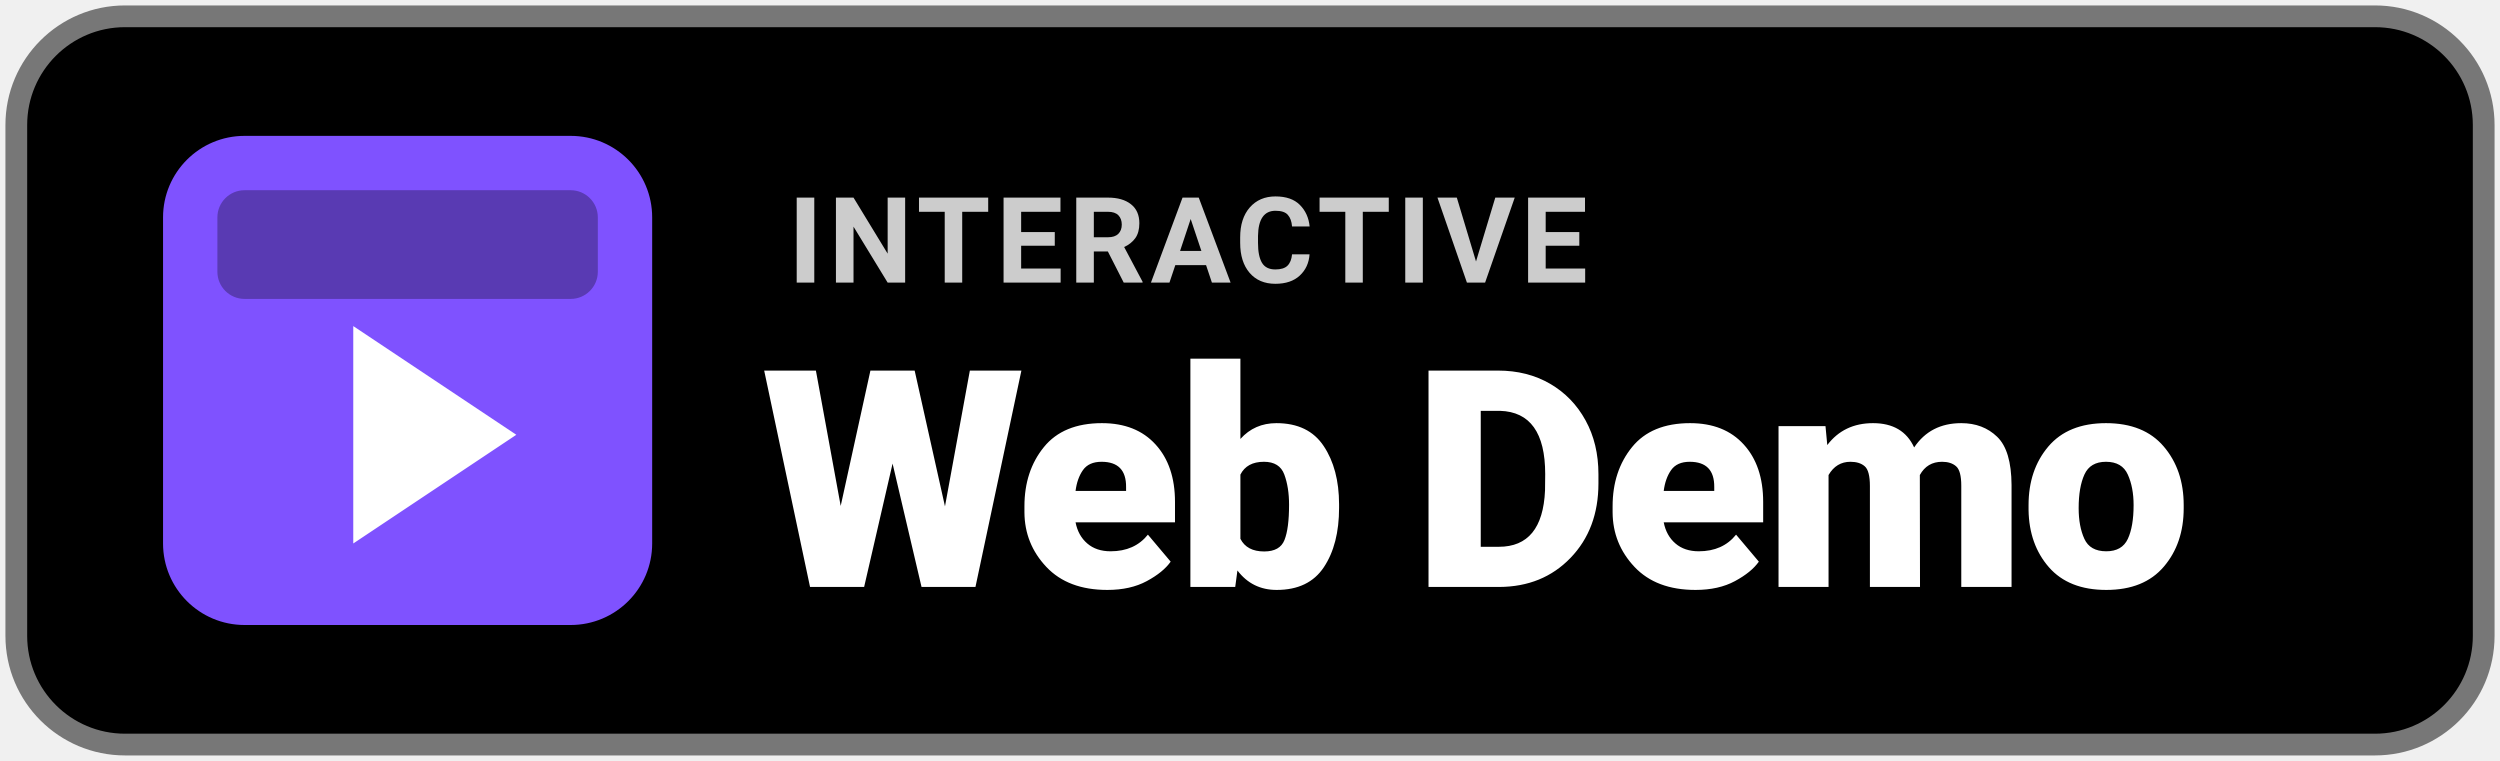
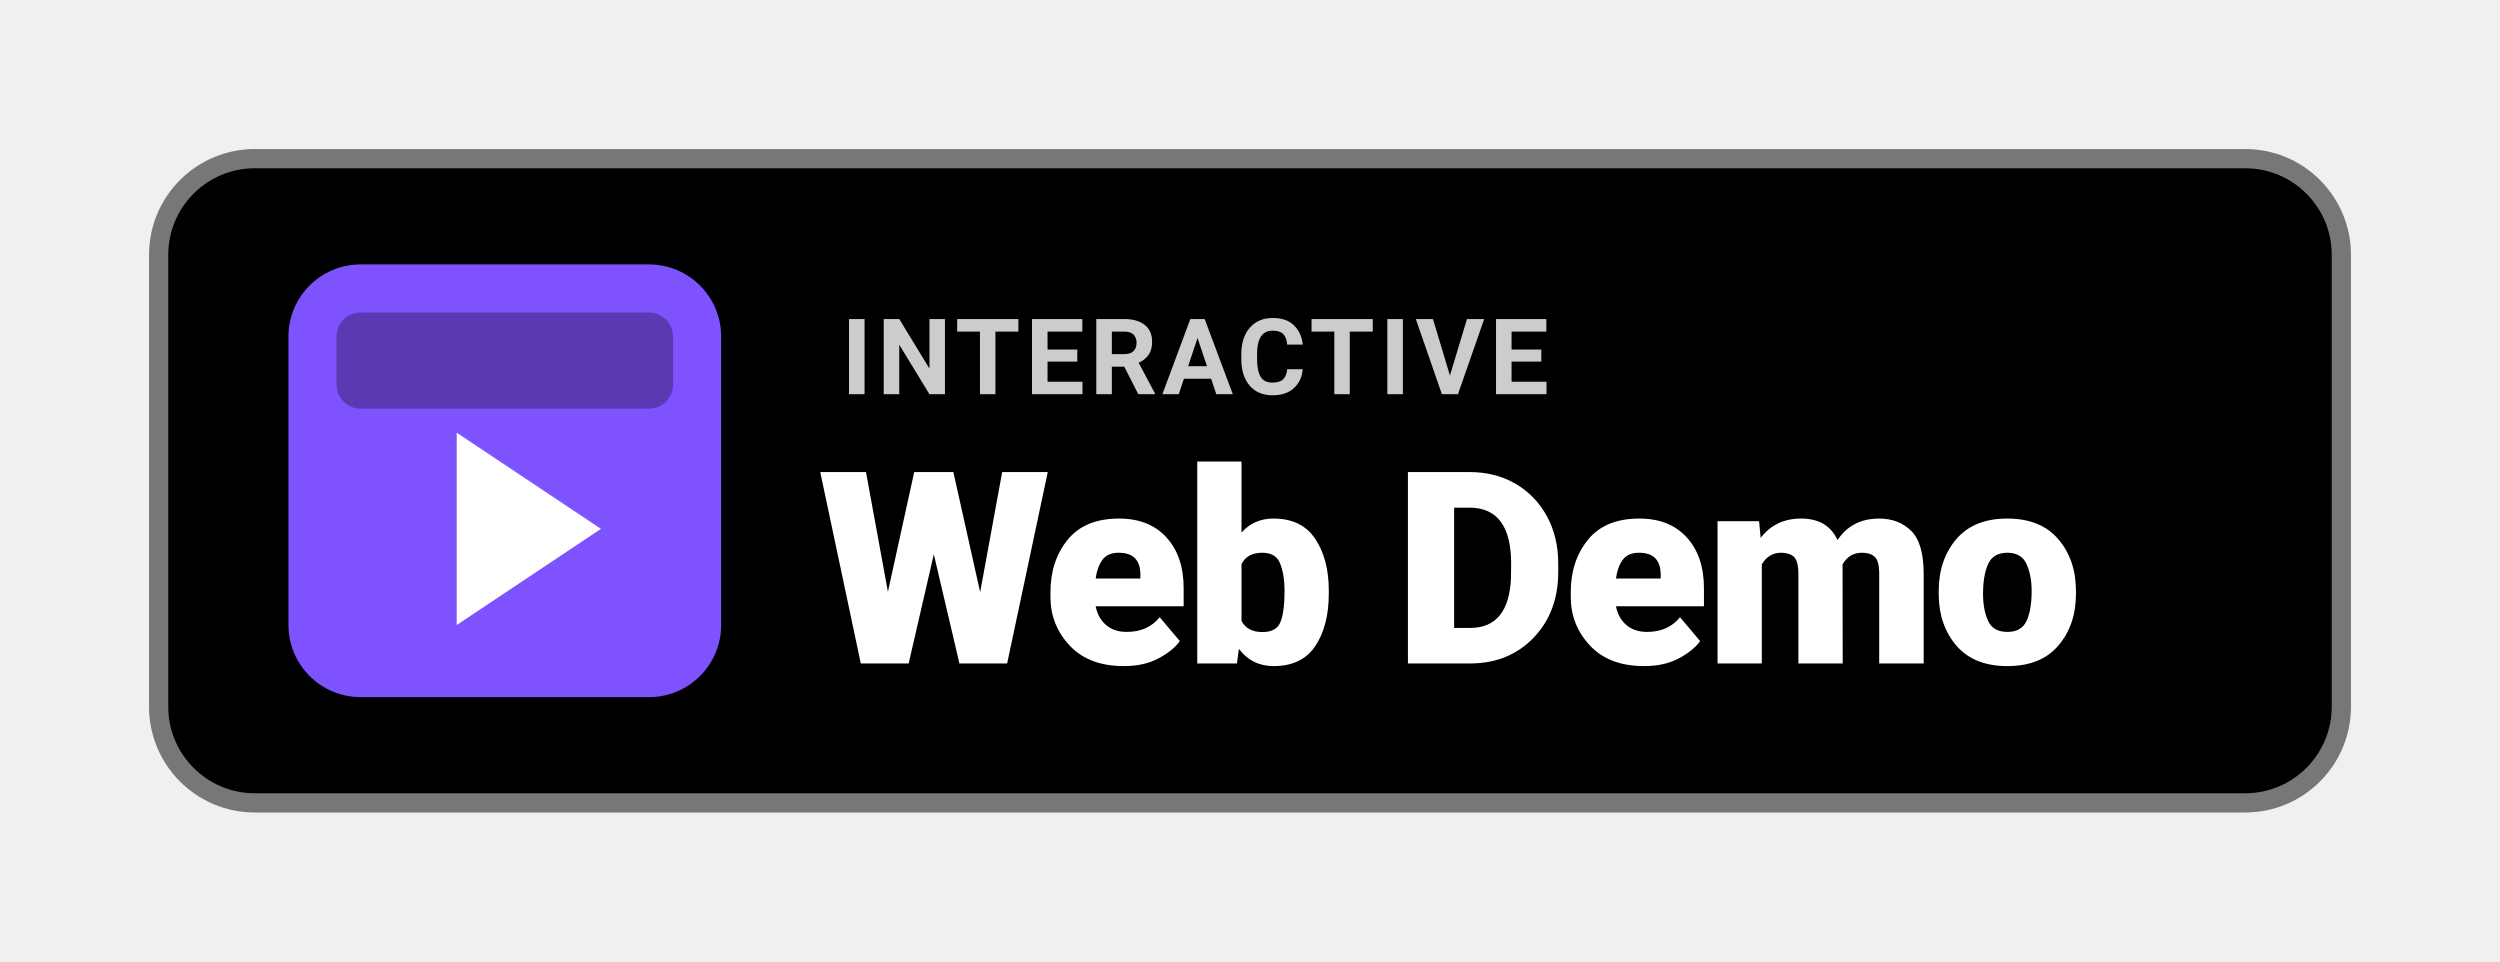
- <svg xmlns="http://www.w3.org/2000/svg" viewBox="0 0 460 140" width="460" height="140">
-   <rect x="3" y="3" width="454" height="134" rx="20" fill="#000000" stroke="#777777" stroke-width="4" />
-   <g transform="translate(30, 25)">
-     <rect x="0" y="0" width="90" height="90" rx="15" fill="#7F52FF" />
-     <rect x="10" y="10" width="70" height="20" rx="5" fill="#000000" opacity="0.3" />
-     <polygon points="35,35 35,75 65,55" fill="#FFFFFF" />
+ <svg xmlns="http://www.w3.org/2000/svg" viewBox="0 0 520 200" width="520" height="200">
+   <g transform="translate(33, 33)">
+     <rect x="0" y="0" width="454" height="134" rx="20" fill="#000000" stroke="#777777" stroke-width="4" />
+     <g transform="translate(27, 22)">
+       <rect x="0" y="0" width="90" height="90" rx="15" fill="#7F52FF" />
+       <rect x="10" y="10" width="70" height="20" rx="5" fill="#000000" opacity="0.3" />
+       <polygon points="35,35 35,75 65,55" fill="#FFFFFF" />
+     </g>
+     <text x="142" y="49" font-family="-apple-system, BlinkMacSystemFont, 'Segoe UI', Roboto, Helvetica, Arial, sans-serif" font-size="22" font-weight="bold" letter-spacing="1" fill="#CCCCCC">INTERACTIVE</text>
+     <text x="137" y="105" font-family="-apple-system, BlinkMacSystemFont, 'Segoe UI', Roboto, Helvetica, Arial, sans-serif" font-size="56" font-weight="900" letter-spacing="-1" fill="#FFFFFF">Web Demo</text>
  </g>
-   <text x="145" y="52" font-family="-apple-system, BlinkMacSystemFont, 'Segoe UI', Roboto, Helvetica, Arial, sans-serif" font-size="22" font-weight="bold" letter-spacing="1" fill="#CCCCCC">INTERACTIVE</text>
-   <text x="140" y="108" font-family="-apple-system, BlinkMacSystemFont, 'Segoe UI', Roboto, Helvetica, Arial, sans-serif" font-size="56" font-weight="900" letter-spacing="-1" fill="#FFFFFF">Web Demo</text>
</svg>
